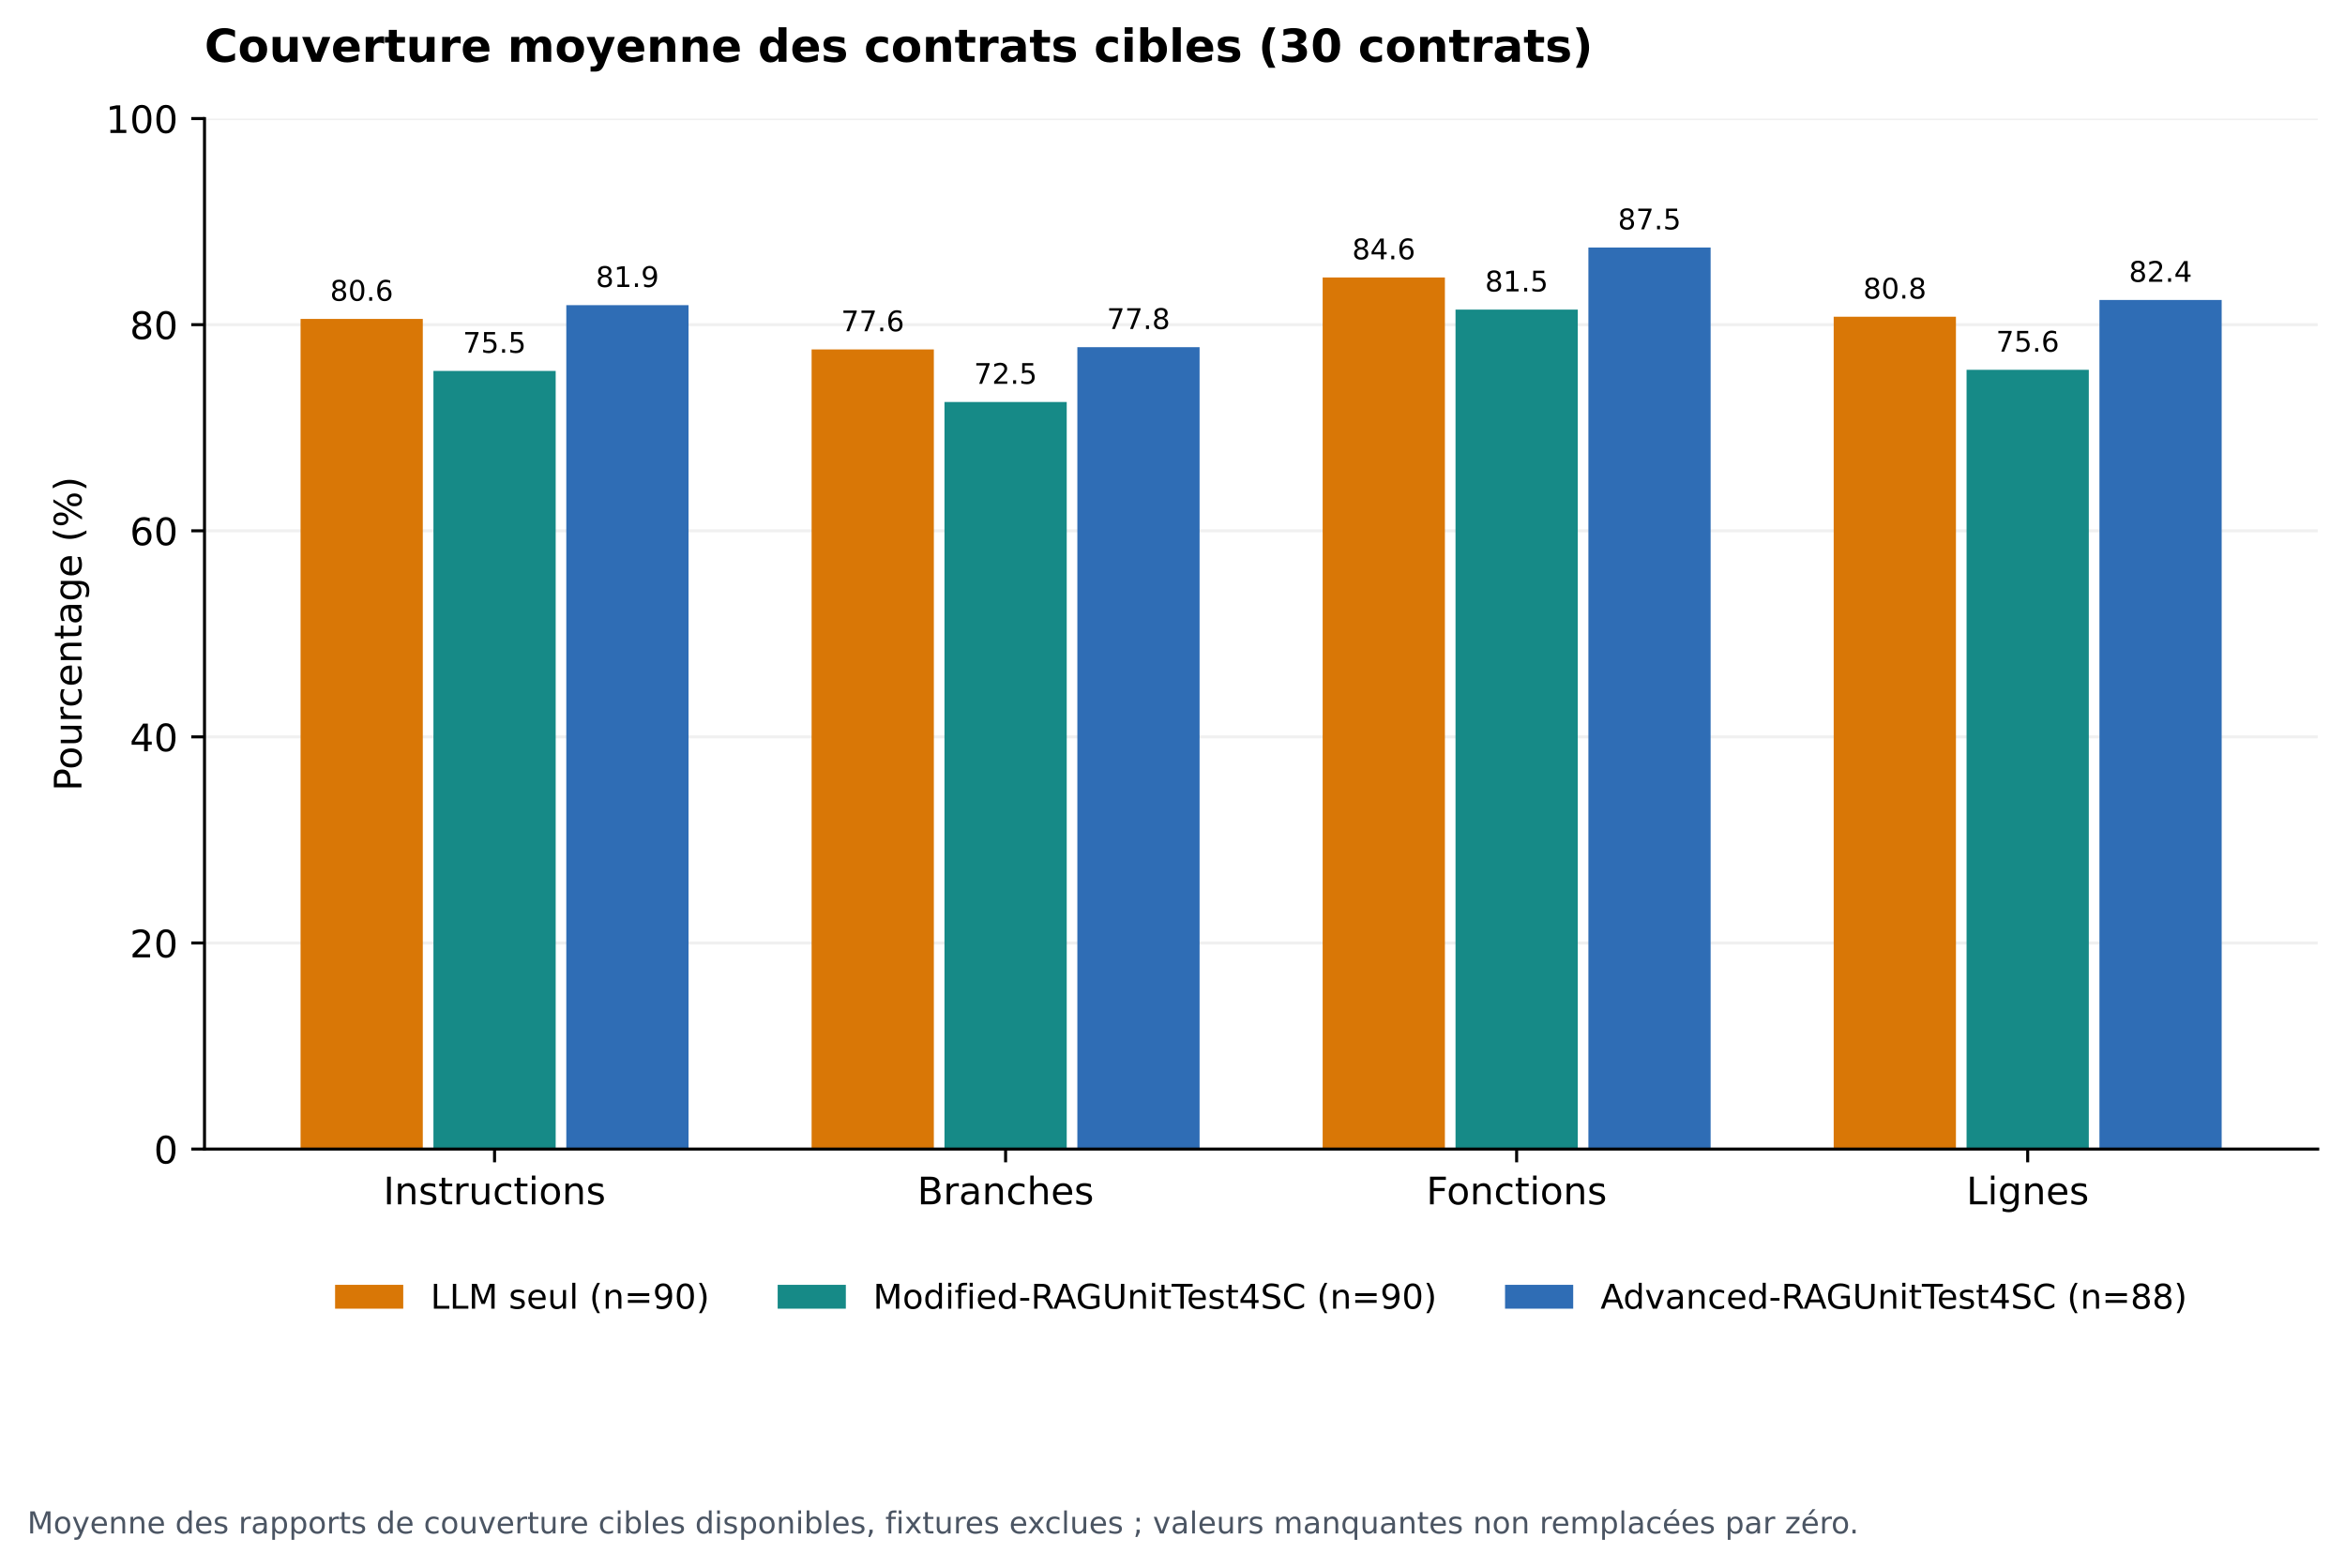
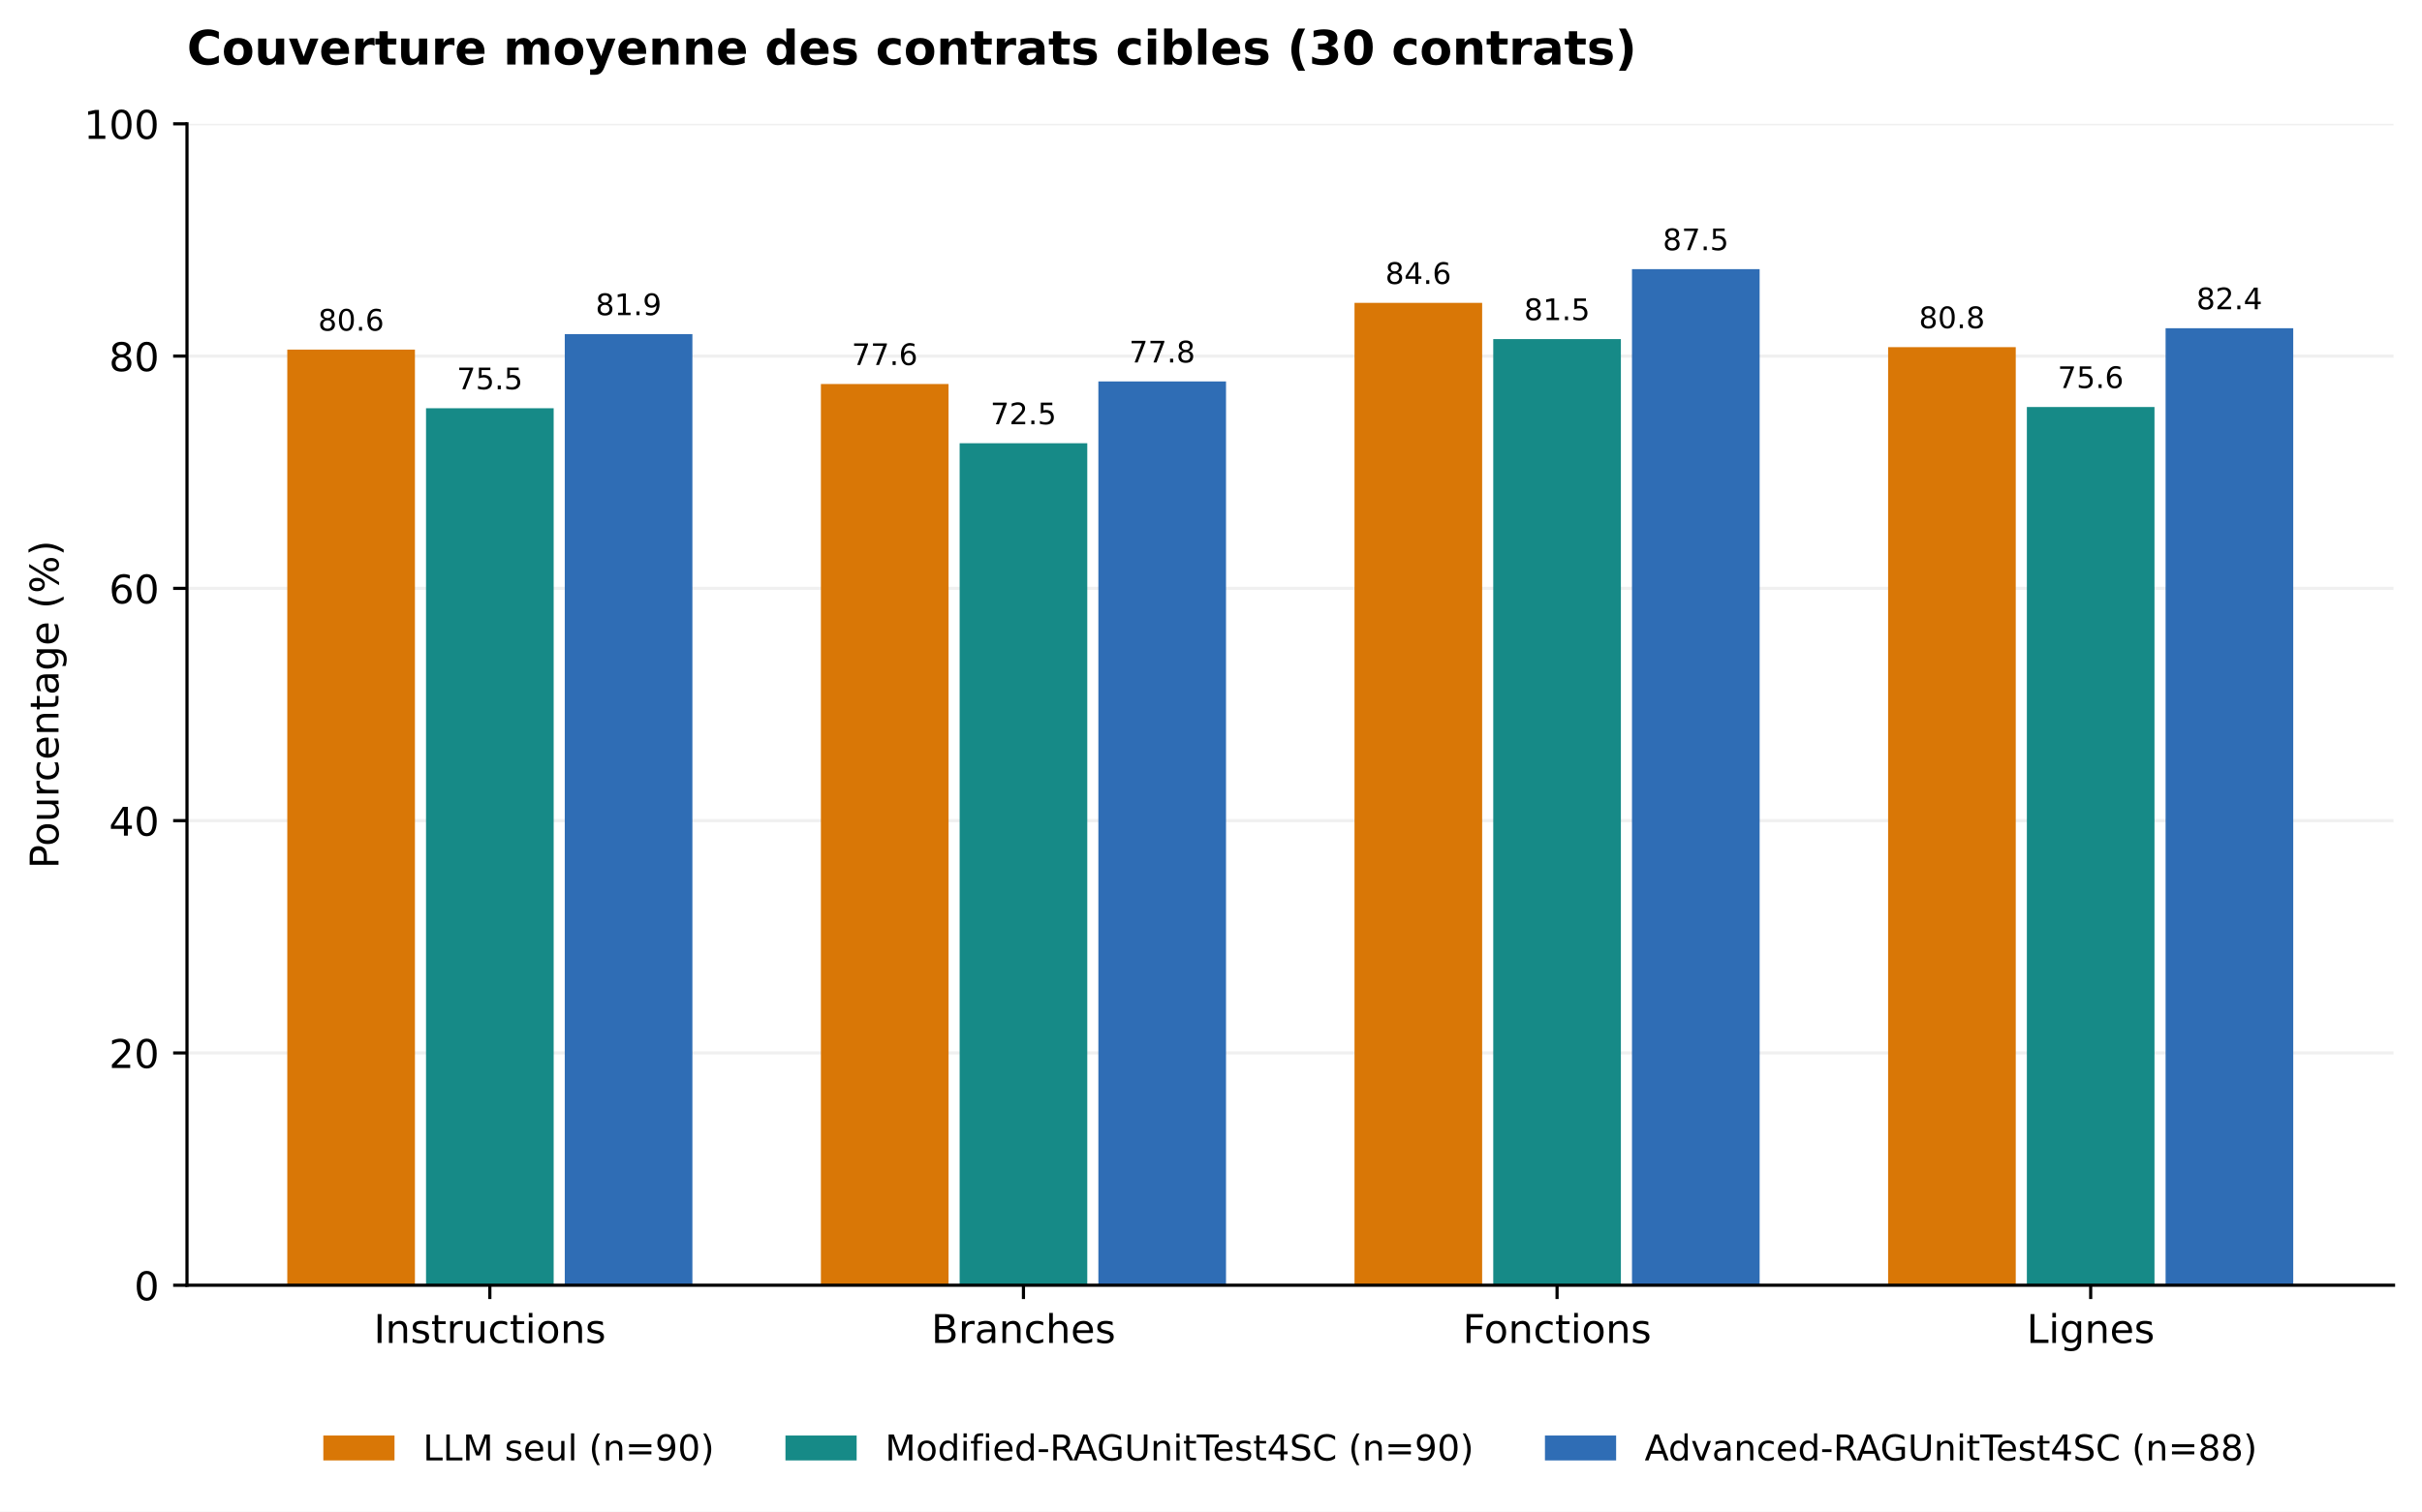
- <svg xmlns="http://www.w3.org/2000/svg" xmlns:xlink="http://www.w3.org/1999/xlink" width="619.2pt" height="414.12pt" viewBox="0 0 619.2 414.12" version="1.1">
+ <svg xmlns="http://www.w3.org/2000/svg" xmlns:xlink="http://www.w3.org/1999/xlink" width="612.487pt" height="382.355pt" viewBox="0 0 612.487 382.355" version="1.1">
  <defs>
    <style type="text/css">*{stroke-linejoin: round; stroke-linecap: butt}</style>
  </defs>
  <g id="figure_1">
    <g id="patch_1">
-       <path d="M 0 414.12  L 619.2 414.12  L 619.2 0  L 0 0  z " style="fill: #ffffff" />
+       <path d="M 0 382.355  L 612.487 382.355  L 612.487 0  L 0 0  z " style="fill: #ffffff" />
    </g>
    <g id="axes_1">
      <g id="patch_2">
-         <path d="M 54 303.478  L 612 303.478  L 612 31.318  L 54 31.318  z " style="fill: #ffffff" />
+         <path d="M 47.288 325.078  L 605.288 325.078  L 605.288 31.318  L 47.288 31.318  z " style="fill: #ffffff" />
      </g>
      <g id="matplotlib.axis_1">
        <g id="xtick_1">
          <g id="line2d_1">
            <defs>
-               <path id="m09a929af3d" d="M 0 0  L 0 3.5  " style="stroke: #000000; stroke-width: 0.8" />
+               <path id="m3c7640c8ff" d="M 0 0  L 0 3.5  " style="stroke: #000000; stroke-width: 0.8" />
            </defs>
            <g>
-               <use xlink:href="#m09a929af3d" x="130.587" y="303.478" style="stroke: #000000; stroke-width: 0.8" />
+               <use xlink:href="#m3c7640c8ff" x="123.875" y="325.078" style="stroke: #000000; stroke-width: 0.8" />
            </g>
          </g>
          <g id="text_1">
-             <text style="font-size: 10px; font-family: 'DejaVu Sans'; text-anchor: middle" x="130.587" y="318.077" transform="rotate(-0 130.5875 318.0766)">Instructions</text>
+             <text style="font-size: 10px; font-family: 'DejaVu Sans'; text-anchor: middle" x="123.875" y="339.677" transform="rotate(-0 123.875 339.6766)">Instructions</text>
          </g>
        </g>
        <g id="xtick_2">
          <g id="line2d_2">
            <g>
-               <use xlink:href="#m09a929af3d" x="265.529" y="303.478" style="stroke: #000000; stroke-width: 0.8" />
+               <use xlink:href="#m3c7640c8ff" x="258.817" y="325.078" style="stroke: #000000; stroke-width: 0.8" />
            </g>
          </g>
          <g id="text_2">
-             <text style="font-size: 10px; font-family: 'DejaVu Sans'; text-anchor: middle" x="265.529" y="318.077" transform="rotate(-0 265.5292 318.0766)">Branches</text>
+             <text style="font-size: 10px; font-family: 'DejaVu Sans'; text-anchor: middle" x="258.817" y="339.677" transform="rotate(-0 258.8167 339.6766)">Branches</text>
          </g>
        </g>
        <g id="xtick_3">
          <g id="line2d_3">
            <g>
-               <use xlink:href="#m09a929af3d" x="400.471" y="303.478" style="stroke: #000000; stroke-width: 0.8" />
+               <use xlink:href="#m3c7640c8ff" x="393.758" y="325.078" style="stroke: #000000; stroke-width: 0.8" />
            </g>
          </g>
          <g id="text_3">
-             <text style="font-size: 10px; font-family: 'DejaVu Sans'; text-anchor: middle" x="400.471" y="318.077" transform="rotate(-0 400.4708 318.0766)">Fonctions</text>
+             <text style="font-size: 10px; font-family: 'DejaVu Sans'; text-anchor: middle" x="393.758" y="339.677" transform="rotate(-0 393.7583 339.6766)">Fonctions</text>
          </g>
        </g>
        <g id="xtick_4">
          <g id="line2d_4">
            <g>
-               <use xlink:href="#m09a929af3d" x="535.413" y="303.478" style="stroke: #000000; stroke-width: 0.8" />
+               <use xlink:href="#m3c7640c8ff" x="528.7" y="325.078" style="stroke: #000000; stroke-width: 0.8" />
            </g>
          </g>
          <g id="text_4">
-             <text style="font-size: 10px; font-family: 'DejaVu Sans'; text-anchor: middle" x="535.413" y="318.077" transform="rotate(-0 535.4125 318.0766)">Lignes</text>
+             <text style="font-size: 10px; font-family: 'DejaVu Sans'; text-anchor: middle" x="528.7" y="339.677" transform="rotate(-0 528.7 339.6766)">Lignes</text>
          </g>
        </g>
      </g>
      <g id="matplotlib.axis_2">
        <g id="ytick_1">
          <g id="line2d_5">
-             <path d="M 54 303.478  L 612 303.478  " clip-path="url(#p032f265265)" style="fill: none; stroke: #b0b0b0; stroke-opacity: 0.18; stroke-width: 0.8; stroke-linecap: square" />
+             <path d="M 47.288 325.078  L 605.288 325.078  " clip-path="url(#p54f96259d4)" style="fill: none; stroke: #b0b0b0; stroke-opacity: 0.18; stroke-width: 0.8; stroke-linecap: square" />
          </g>
          <g id="line2d_6">
            <defs>
-               <path id="mc52fad02c3" d="M 0 0  L -3.5 0  " style="stroke: #000000; stroke-width: 0.8" />
+               <path id="m980452b0cb" d="M 0 0  L -3.5 0  " style="stroke: #000000; stroke-width: 0.8" />
            </defs>
            <g>
-               <use xlink:href="#mc52fad02c3" x="54" y="303.478" style="stroke: #000000; stroke-width: 0.8" />
+               <use xlink:href="#m980452b0cb" x="47.288" y="325.078" style="stroke: #000000; stroke-width: 0.8" />
            </g>
          </g>
          <g id="text_5">
-             <text style="font-size: 10px; font-family: 'DejaVu Sans'; text-anchor: end" x="47" y="307.277" transform="rotate(-0 47 307.277)">0</text>
+             <text style="font-size: 10px; font-family: 'DejaVu Sans'; text-anchor: end" x="40.288" y="328.877" transform="rotate(-0 40.2875 328.877)">0</text>
          </g>
        </g>
        <g id="ytick_2">
          <g id="line2d_7">
-             <path d="M 54 249.046  L 612 249.046  " clip-path="url(#p032f265265)" style="fill: none; stroke: #b0b0b0; stroke-opacity: 0.18; stroke-width: 0.8; stroke-linecap: square" />
+             <path d="M 47.288 266.326  L 605.288 266.326  " clip-path="url(#p54f96259d4)" style="fill: none; stroke: #b0b0b0; stroke-opacity: 0.18; stroke-width: 0.8; stroke-linecap: square" />
          </g>
          <g id="line2d_8">
            <g>
-               <use xlink:href="#mc52fad02c3" x="54" y="249.046" style="stroke: #000000; stroke-width: 0.8" />
+               <use xlink:href="#m980452b0cb" x="47.288" y="266.326" style="stroke: #000000; stroke-width: 0.8" />
            </g>
          </g>
          <g id="text_6">
-             <text style="font-size: 10px; font-family: 'DejaVu Sans'; text-anchor: end" x="47" y="252.845" transform="rotate(-0 47 252.845)">20</text>
+             <text style="font-size: 10px; font-family: 'DejaVu Sans'; text-anchor: end" x="40.288" y="270.125" transform="rotate(-0 40.2875 270.125)">20</text>
          </g>
        </g>
        <g id="ytick_3">
          <g id="line2d_9">
-             <path d="M 54 194.614  L 612 194.614  " clip-path="url(#p032f265265)" style="fill: none; stroke: #b0b0b0; stroke-opacity: 0.18; stroke-width: 0.8; stroke-linecap: square" />
+             <path d="M 47.288 207.574  L 605.288 207.574  " clip-path="url(#p54f96259d4)" style="fill: none; stroke: #b0b0b0; stroke-opacity: 0.18; stroke-width: 0.8; stroke-linecap: square" />
          </g>
          <g id="line2d_10">
            <g>
-               <use xlink:href="#mc52fad02c3" x="54" y="194.614" style="stroke: #000000; stroke-width: 0.8" />
+               <use xlink:href="#m980452b0cb" x="47.288" y="207.574" style="stroke: #000000; stroke-width: 0.8" />
            </g>
          </g>
          <g id="text_7">
-             <text style="font-size: 10px; font-family: 'DejaVu Sans'; text-anchor: end" x="47" y="198.413" transform="rotate(-0 47 198.413)">40</text>
+             <text style="font-size: 10px; font-family: 'DejaVu Sans'; text-anchor: end" x="40.288" y="211.373" transform="rotate(-0 40.2875 211.373)">40</text>
          </g>
        </g>
        <g id="ytick_4">
          <g id="line2d_11">
-             <path d="M 54 140.182  L 612 140.182  " clip-path="url(#p032f265265)" style="fill: none; stroke: #b0b0b0; stroke-opacity: 0.18; stroke-width: 0.8; stroke-linecap: square" />
+             <path d="M 47.288 148.822  L 605.288 148.822  " clip-path="url(#p54f96259d4)" style="fill: none; stroke: #b0b0b0; stroke-opacity: 0.18; stroke-width: 0.8; stroke-linecap: square" />
          </g>
          <g id="line2d_12">
            <g>
-               <use xlink:href="#mc52fad02c3" x="54" y="140.182" style="stroke: #000000; stroke-width: 0.8" />
+               <use xlink:href="#m980452b0cb" x="47.288" y="148.822" style="stroke: #000000; stroke-width: 0.8" />
            </g>
          </g>
          <g id="text_8">
-             <text style="font-size: 10px; font-family: 'DejaVu Sans'; text-anchor: end" x="47" y="143.981" transform="rotate(-0 47 143.981)">60</text>
+             <text style="font-size: 10px; font-family: 'DejaVu Sans'; text-anchor: end" x="40.288" y="152.621" transform="rotate(-0 40.2875 152.621)">60</text>
          </g>
        </g>
        <g id="ytick_5">
          <g id="line2d_13">
-             <path d="M 54 85.75  L 612 85.75  " clip-path="url(#p032f265265)" style="fill: none; stroke: #b0b0b0; stroke-opacity: 0.18; stroke-width: 0.8; stroke-linecap: square" />
+             <path d="M 47.288 90.07  L 605.288 90.07  " clip-path="url(#p54f96259d4)" style="fill: none; stroke: #b0b0b0; stroke-opacity: 0.18; stroke-width: 0.8; stroke-linecap: square" />
          </g>
          <g id="line2d_14">
            <g>
-               <use xlink:href="#mc52fad02c3" x="54" y="85.75" style="stroke: #000000; stroke-width: 0.8" />
+               <use xlink:href="#m980452b0cb" x="47.288" y="90.07" style="stroke: #000000; stroke-width: 0.8" />
            </g>
          </g>
          <g id="text_9">
-             <text style="font-size: 10px; font-family: 'DejaVu Sans'; text-anchor: end" x="47" y="89.549" transform="rotate(-0 47 89.54895)">80</text>
+             <text style="font-size: 10px; font-family: 'DejaVu Sans'; text-anchor: end" x="40.288" y="93.869" transform="rotate(-0 40.2875 93.86895)">80</text>
          </g>
        </g>
        <g id="ytick_6">
          <g id="line2d_15">
-             <path d="M 54 31.318  L 612 31.318  " clip-path="url(#p032f265265)" style="fill: none; stroke: #b0b0b0; stroke-opacity: 0.18; stroke-width: 0.8; stroke-linecap: square" />
+             <path d="M 47.288 31.318  L 605.288 31.318  " clip-path="url(#p54f96259d4)" style="fill: none; stroke: #b0b0b0; stroke-opacity: 0.18; stroke-width: 0.8; stroke-linecap: square" />
          </g>
          <g id="line2d_16">
            <g>
-               <use xlink:href="#mc52fad02c3" x="54" y="31.318" style="stroke: #000000; stroke-width: 0.8" />
+               <use xlink:href="#m980452b0cb" x="47.288" y="31.318" style="stroke: #000000; stroke-width: 0.8" />
            </g>
          </g>
          <g id="text_10">
-             <text style="font-size: 10px; font-family: 'DejaVu Sans'; text-anchor: end" x="47" y="35.117" transform="rotate(-0 47 35.11695)">100</text>
+             <text style="font-size: 10px; font-family: 'DejaVu Sans'; text-anchor: end" x="40.288" y="35.117" transform="rotate(-0 40.2875 35.11695)">100</text>
          </g>
        </g>
        <g id="text_11">
-           <text style="font-size: 10px; font-family: 'DejaVu Sans'; text-anchor: middle" x="21.51" y="167.398" transform="rotate(-90 21.51016 167.3981)">Pourcentage (%)</text>
+           <text style="font-size: 10px; font-family: 'DejaVu Sans'; text-anchor: middle" x="14.798" y="178.198" transform="rotate(-90 14.79766 178.1981)">Pourcentage (%)</text>
        </g>
      </g>
      <g id="patch_3">
-         <path d="M 79.364 303.478  L 111.642 303.478  L 111.642 84.228  L 79.364 84.228  z " clip-path="url(#p032f265265)" style="fill: #d97706" />
+         <path d="M 72.651 325.078  L 104.929 325.078  L 104.929 88.427  L 72.651 88.427  z " clip-path="url(#p54f96259d4)" style="fill: #d97706" />
      </g>
      <g id="patch_4">
-         <path d="M 214.305 303.478  L 246.583 303.478  L 246.583 92.285  L 214.305 92.285  z " clip-path="url(#p032f265265)" style="fill: #d97706" />
+         <path d="M 207.593 325.078  L 239.871 325.078  L 239.871 97.124  L 207.593 97.124  z " clip-path="url(#p54f96259d4)" style="fill: #d97706" />
      </g>
      <g id="patch_5">
-         <path d="M 349.247 303.478  L 381.525 303.478  L 381.525 73.28  L 349.247 73.28  z " clip-path="url(#p032f265265)" style="fill: #d97706" />
+         <path d="M 342.534 325.078  L 374.813 325.078  L 374.813 76.61  L 342.534 76.61  z " clip-path="url(#p54f96259d4)" style="fill: #d97706" />
      </g>
      <g id="patch_6">
-         <path d="M 484.189 303.478  L 516.467 303.478  L 516.467 83.652  L 484.189 83.652  z " clip-path="url(#p032f265265)" style="fill: #d97706" />
+         <path d="M 477.476 325.078  L 509.754 325.078  L 509.754 87.806  L 477.476 87.806  z " clip-path="url(#p54f96259d4)" style="fill: #d97706" />
      </g>
      <g id="patch_7">
-         <path d="M 114.448 303.478  L 146.727 303.478  L 146.727 97.962  L 114.448 97.962  z " clip-path="url(#p032f265265)" style="fill: #168a87" />
+         <path d="M 107.736 325.078  L 140.014 325.078  L 140.014 103.251  L 107.736 103.251  z " clip-path="url(#p54f96259d4)" style="fill: #168a87" />
      </g>
      <g id="patch_8">
-         <path d="M 249.39 303.478  L 281.668 303.478  L 281.668 106.171  L 249.39 106.171  z " clip-path="url(#p032f265265)" style="fill: #168a87" />
+         <path d="M 242.678 325.078  L 274.956 325.078  L 274.956 112.112  L 242.678 112.112  z " clip-path="url(#p54f96259d4)" style="fill: #168a87" />
      </g>
      <g id="patch_9">
-         <path d="M 384.332 303.478  L 416.61 303.478  L 416.61 81.765  L 384.332 81.765  z " clip-path="url(#p032f265265)" style="fill: #168a87" />
+         <path d="M 377.619 325.078  L 409.897 325.078  L 409.897 85.769  L 377.619 85.769  z " clip-path="url(#p54f96259d4)" style="fill: #168a87" />
      </g>
      <g id="patch_10">
-         <path d="M 519.273 303.478  L 551.552 303.478  L 551.552 97.675  L 519.273 97.675  z " clip-path="url(#p032f265265)" style="fill: #168a87" />
+         <path d="M 512.561 325.078  L 544.839 325.078  L 544.839 102.941  L 512.561 102.941  z " clip-path="url(#p54f96259d4)" style="fill: #168a87" />
      </g>
      <g id="patch_11">
-         <path d="M 149.533 303.478  L 181.811 303.478  L 181.811 80.595  L 149.533 80.595  z " clip-path="url(#p032f265265)" style="fill: #2f6db5" />
+         <path d="M 142.821 325.078  L 175.099 325.078  L 175.099 84.506  L 142.821 84.506  z " clip-path="url(#p54f96259d4)" style="fill: #2f6db5" />
      </g>
      <g id="patch_12">
-         <path d="M 284.475 303.478  L 316.753 303.478  L 316.753 91.683  L 284.475 91.683  z " clip-path="url(#p032f265265)" style="fill: #2f6db5" />
+         <path d="M 277.762 325.078  L 310.041 325.078  L 310.041 96.474  L 277.762 96.474  z " clip-path="url(#p54f96259d4)" style="fill: #2f6db5" />
      </g>
      <g id="patch_13">
-         <path d="M 419.417 303.478  L 451.695 303.478  L 451.695 65.375  L 419.417 65.375  z " clip-path="url(#p032f265265)" style="fill: #2f6db5" />
+         <path d="M 412.704 325.078  L 444.982 325.078  L 444.982 68.078  L 412.704 68.078  z " clip-path="url(#p54f96259d4)" style="fill: #2f6db5" />
      </g>
      <g id="patch_14">
-         <path d="M 554.358 303.478  L 586.636 303.478  L 586.636 79.219  L 554.358 79.219  z " clip-path="url(#p032f265265)" style="fill: #2f6db5" />
+         <path d="M 547.646 325.078  L 579.924 325.078  L 579.924 83.02  L 547.646 83.02  z " clip-path="url(#p54f96259d4)" style="fill: #2f6db5" />
      </g>
      <g id="patch_15">
-         <path d="M 54 303.478  L 54 31.318  " style="fill: none; stroke: #000000; stroke-width: 0.8; stroke-linejoin: miter; stroke-linecap: square" />
+         <path d="M 47.288 325.078  L 47.288 31.318  " style="fill: none; stroke: #000000; stroke-width: 0.8; stroke-linejoin: miter; stroke-linecap: square" />
      </g>
      <g id="patch_16">
-         <path d="M 54 303.478  L 612 303.478  " style="fill: none; stroke: #000000; stroke-width: 0.8; stroke-linejoin: miter; stroke-linecap: square" />
+         <path d="M 47.288 325.078  L 605.288 325.078  " style="fill: none; stroke: #000000; stroke-width: 0.8; stroke-linejoin: miter; stroke-linecap: square" />
      </g>
      <g id="text_12">
-         <text style="font-size: 7.5px; font-family: 'DejaVu Sans'; text-anchor: middle" x="95.503" y="79.426" transform="rotate(-0 95.50266 79.42639)">80.6</text>
+         <text style="font-size: 7.5px; font-family: 'DejaVu Sans'; text-anchor: middle" x="88.79" y="83.626" transform="rotate(-0 88.79016 83.6256)">80.6</text>
      </g>
      <g id="text_13">
-         <text style="font-size: 7.5px; font-family: 'DejaVu Sans'; text-anchor: middle" x="230.444" y="87.484" transform="rotate(-0 230.4443 87.48353)">77.6</text>
+         <text style="font-size: 7.5px; font-family: 'DejaVu Sans'; text-anchor: middle" x="223.732" y="92.322" transform="rotate(-0 223.7318 92.3222)">77.6</text>
      </g>
      <g id="text_14">
-         <text style="font-size: 7.5px; font-family: 'DejaVu Sans'; text-anchor: middle" x="365.386" y="68.478" transform="rotate(-0 365.386 68.478)">84.6</text>
+         <text style="font-size: 7.5px; font-family: 'DejaVu Sans'; text-anchor: middle" x="358.674" y="71.808" transform="rotate(-0 358.6735 71.80828)">84.6</text>
      </g>
      <g id="text_15">
-         <text style="font-size: 7.5px; font-family: 'DejaVu Sans'; text-anchor: middle" x="500.328" y="78.851" transform="rotate(-0 500.3277 78.85062)">80.8</text>
+         <text style="font-size: 7.5px; font-family: 'DejaVu Sans'; text-anchor: middle" x="493.615" y="83.004" transform="rotate(-0 493.6152 83.00413)">80.8</text>
      </g>
      <g id="text_16">
-         <text style="font-size: 7.5px; font-family: 'DejaVu Sans'; text-anchor: middle" x="130.587" y="93.16" transform="rotate(-0 130.5875 93.16019)">75.5</text>
+         <text style="font-size: 7.5px; font-family: 'DejaVu Sans'; text-anchor: middle" x="123.875" y="98.449" transform="rotate(-0 123.875 98.44938)">75.5</text>
      </g>
      <g id="text_17">
-         <text style="font-size: 7.5px; font-family: 'DejaVu Sans'; text-anchor: middle" x="265.529" y="101.369" transform="rotate(-0 265.5292 101.3691)">72.5</text>
+         <text style="font-size: 7.5px; font-family: 'DejaVu Sans'; text-anchor: middle" x="258.817" y="107.31" transform="rotate(-0 258.8167 107.3098)">72.5</text>
      </g>
      <g id="text_18">
-         <text style="font-size: 7.5px; font-family: 'DejaVu Sans'; text-anchor: middle" x="400.471" y="76.964" transform="rotate(-0 400.4708 76.96364)">81.5</text>
+         <text style="font-size: 7.5px; font-family: 'DejaVu Sans'; text-anchor: middle" x="393.758" y="80.967" transform="rotate(-0 393.7583 80.96739)">81.5</text>
      </g>
      <g id="text_19">
-         <text style="font-size: 7.5px; font-family: 'DejaVu Sans'; text-anchor: middle" x="535.413" y="92.873" transform="rotate(-0 535.4125 92.87321)">75.6</text>
+         <text style="font-size: 7.5px; font-family: 'DejaVu Sans'; text-anchor: middle" x="528.7" y="98.14" transform="rotate(-0 528.7 98.13962)">75.6</text>
      </g>
      <g id="text_20">
-         <text style="font-size: 7.5px; font-family: 'DejaVu Sans'; text-anchor: middle" x="165.672" y="75.793" transform="rotate(-0 165.6723 75.79341)">81.9</text>
+         <text style="font-size: 7.5px; font-family: 'DejaVu Sans'; text-anchor: middle" x="158.96" y="79.704" transform="rotate(-0 158.9598 79.70429)">81.9</text>
      </g>
      <g id="text_21">
-         <text style="font-size: 7.5px; font-family: 'DejaVu Sans'; text-anchor: middle" x="300.614" y="86.881" transform="rotate(-0 300.614 86.88146)">77.8</text>
+         <text style="font-size: 7.5px; font-family: 'DejaVu Sans'; text-anchor: middle" x="293.901" y="91.672" transform="rotate(-0 293.9015 91.67234)">77.8</text>
      </g>
      <g id="text_22">
-         <text style="font-size: 7.5px; font-family: 'DejaVu Sans'; text-anchor: middle" x="435.556" y="60.573" transform="rotate(-0 435.5557 60.57286)">87.5</text>
+         <text style="font-size: 7.5px; font-family: 'DejaVu Sans'; text-anchor: middle" x="428.843" y="63.276" transform="rotate(-0 428.8432 63.27576)">87.5</text>
      </g>
      <g id="text_23">
-         <text style="font-size: 7.5px; font-family: 'DejaVu Sans'; text-anchor: middle" x="570.497" y="74.417" transform="rotate(-0 570.4973 74.41684)">82.4</text>
+         <text style="font-size: 7.5px; font-family: 'DejaVu Sans'; text-anchor: middle" x="563.785" y="78.218" transform="rotate(-0 563.7848 78.21846)">82.4</text>
      </g>
      <g id="text_24">
-         <text style="font-weight: 700; font-size: 12px; font-family: 'DejaVu Sans'; text-anchor: start" x="54" y="16.318" transform="rotate(-0 54 16.31812)">Couverture moyenne des contrats cibles (30 contrats)</text>
+         <text style="font-weight: 700; font-size: 12px; font-family: 'DejaVu Sans'; text-anchor: start" x="47.288" y="16.318" transform="rotate(-0 47.2875 16.31812)">Couverture moyenne des contrats cibles (30 contrats)</text>
      </g>
      <g id="legend_1">
        <g id="patch_17">
-           <path d="M 88.478 345.633  L 106.478 345.633  L 106.478 339.333  L 88.478 339.333  z " style="fill: #d97706" />
+           <path d="M 81.765 369.393  L 99.765 369.393  L 99.765 363.093  L 81.765 363.093  z " style="fill: #d97706" />
        </g>
        <g id="text_25">
-           <text style="font-size: 9px; font-family: 'DejaVu Sans'; text-anchor: start" x="113.678" y="345.633" transform="rotate(-0 113.6777 345.6327)">LLM seul (n=90)</text>
+           <text style="font-size: 9px; font-family: 'DejaVu Sans'; text-anchor: start" x="106.965" y="369.393" transform="rotate(-0 106.9652 369.3927)">LLM seul (n=90)</text>
        </g>
        <g id="patch_18">
-           <path d="M 205.344 345.633  L 223.344 345.633  L 223.344 339.333  L 205.344 339.333  z " style="fill: #168a87" />
+           <path d="M 198.632 369.393  L 216.632 369.393  L 216.632 363.093  L 198.632 363.093  z " style="fill: #168a87" />
        </g>
        <g id="text_26">
-           <text style="font-size: 9px; font-family: 'DejaVu Sans'; text-anchor: start" x="230.544" y="345.633" transform="rotate(-0 230.5441 345.6327)">Modified-RAGUnitTest4SC (n=90)</text>
+           <text style="font-size: 9px; font-family: 'DejaVu Sans'; text-anchor: start" x="223.832" y="369.393" transform="rotate(-0 223.8316 369.3927)">Modified-RAGUnitTest4SC (n=90)</text>
        </g>
        <g id="patch_19">
-           <path d="M 397.407 345.633  L 415.407 345.633  L 415.407 339.333  L 397.407 339.333  z " style="fill: #2f6db5" />
+           <path d="M 390.694 369.393  L 408.694 369.393  L 408.694 363.093  L 390.694 363.093  z " style="fill: #2f6db5" />
        </g>
        <g id="text_27">
-           <text style="font-size: 9px; font-family: 'DejaVu Sans'; text-anchor: start" x="422.607" y="345.633" transform="rotate(-0 422.607 345.6327)">Advanced-RAGUnitTest4SC (n=88)</text>
-         </g>
-       </g>
-     </g>
-     <g id="text_28">
-       <text style="font-size: 8px; font-family: 'DejaVu Sans'; text-anchor: start; fill: #4b5563" x="7.2" y="404.998" transform="rotate(-0 7.2 404.9981)">Moyenne des rapports de couverture cibles disponibles, fixtures exclues ; valeurs manquantes non remplacées par zéro.</text>
+           <text style="font-size: 9px; font-family: 'DejaVu Sans'; text-anchor: start" x="415.894" y="369.393" transform="rotate(-0 415.8945 369.3927)">Advanced-RAGUnitTest4SC (n=88)</text>
+         </g>
+       </g>
    </g>
  </g>
  <defs>
-     <clipPath id="p032f265265">
-       <rect x="54" y="31.318" width="558" height="272.16" />
+     <clipPath id="p54f96259d4">
+       <rect x="47.288" y="31.318" width="558" height="293.76" />
    </clipPath>
  </defs>
</svg>
